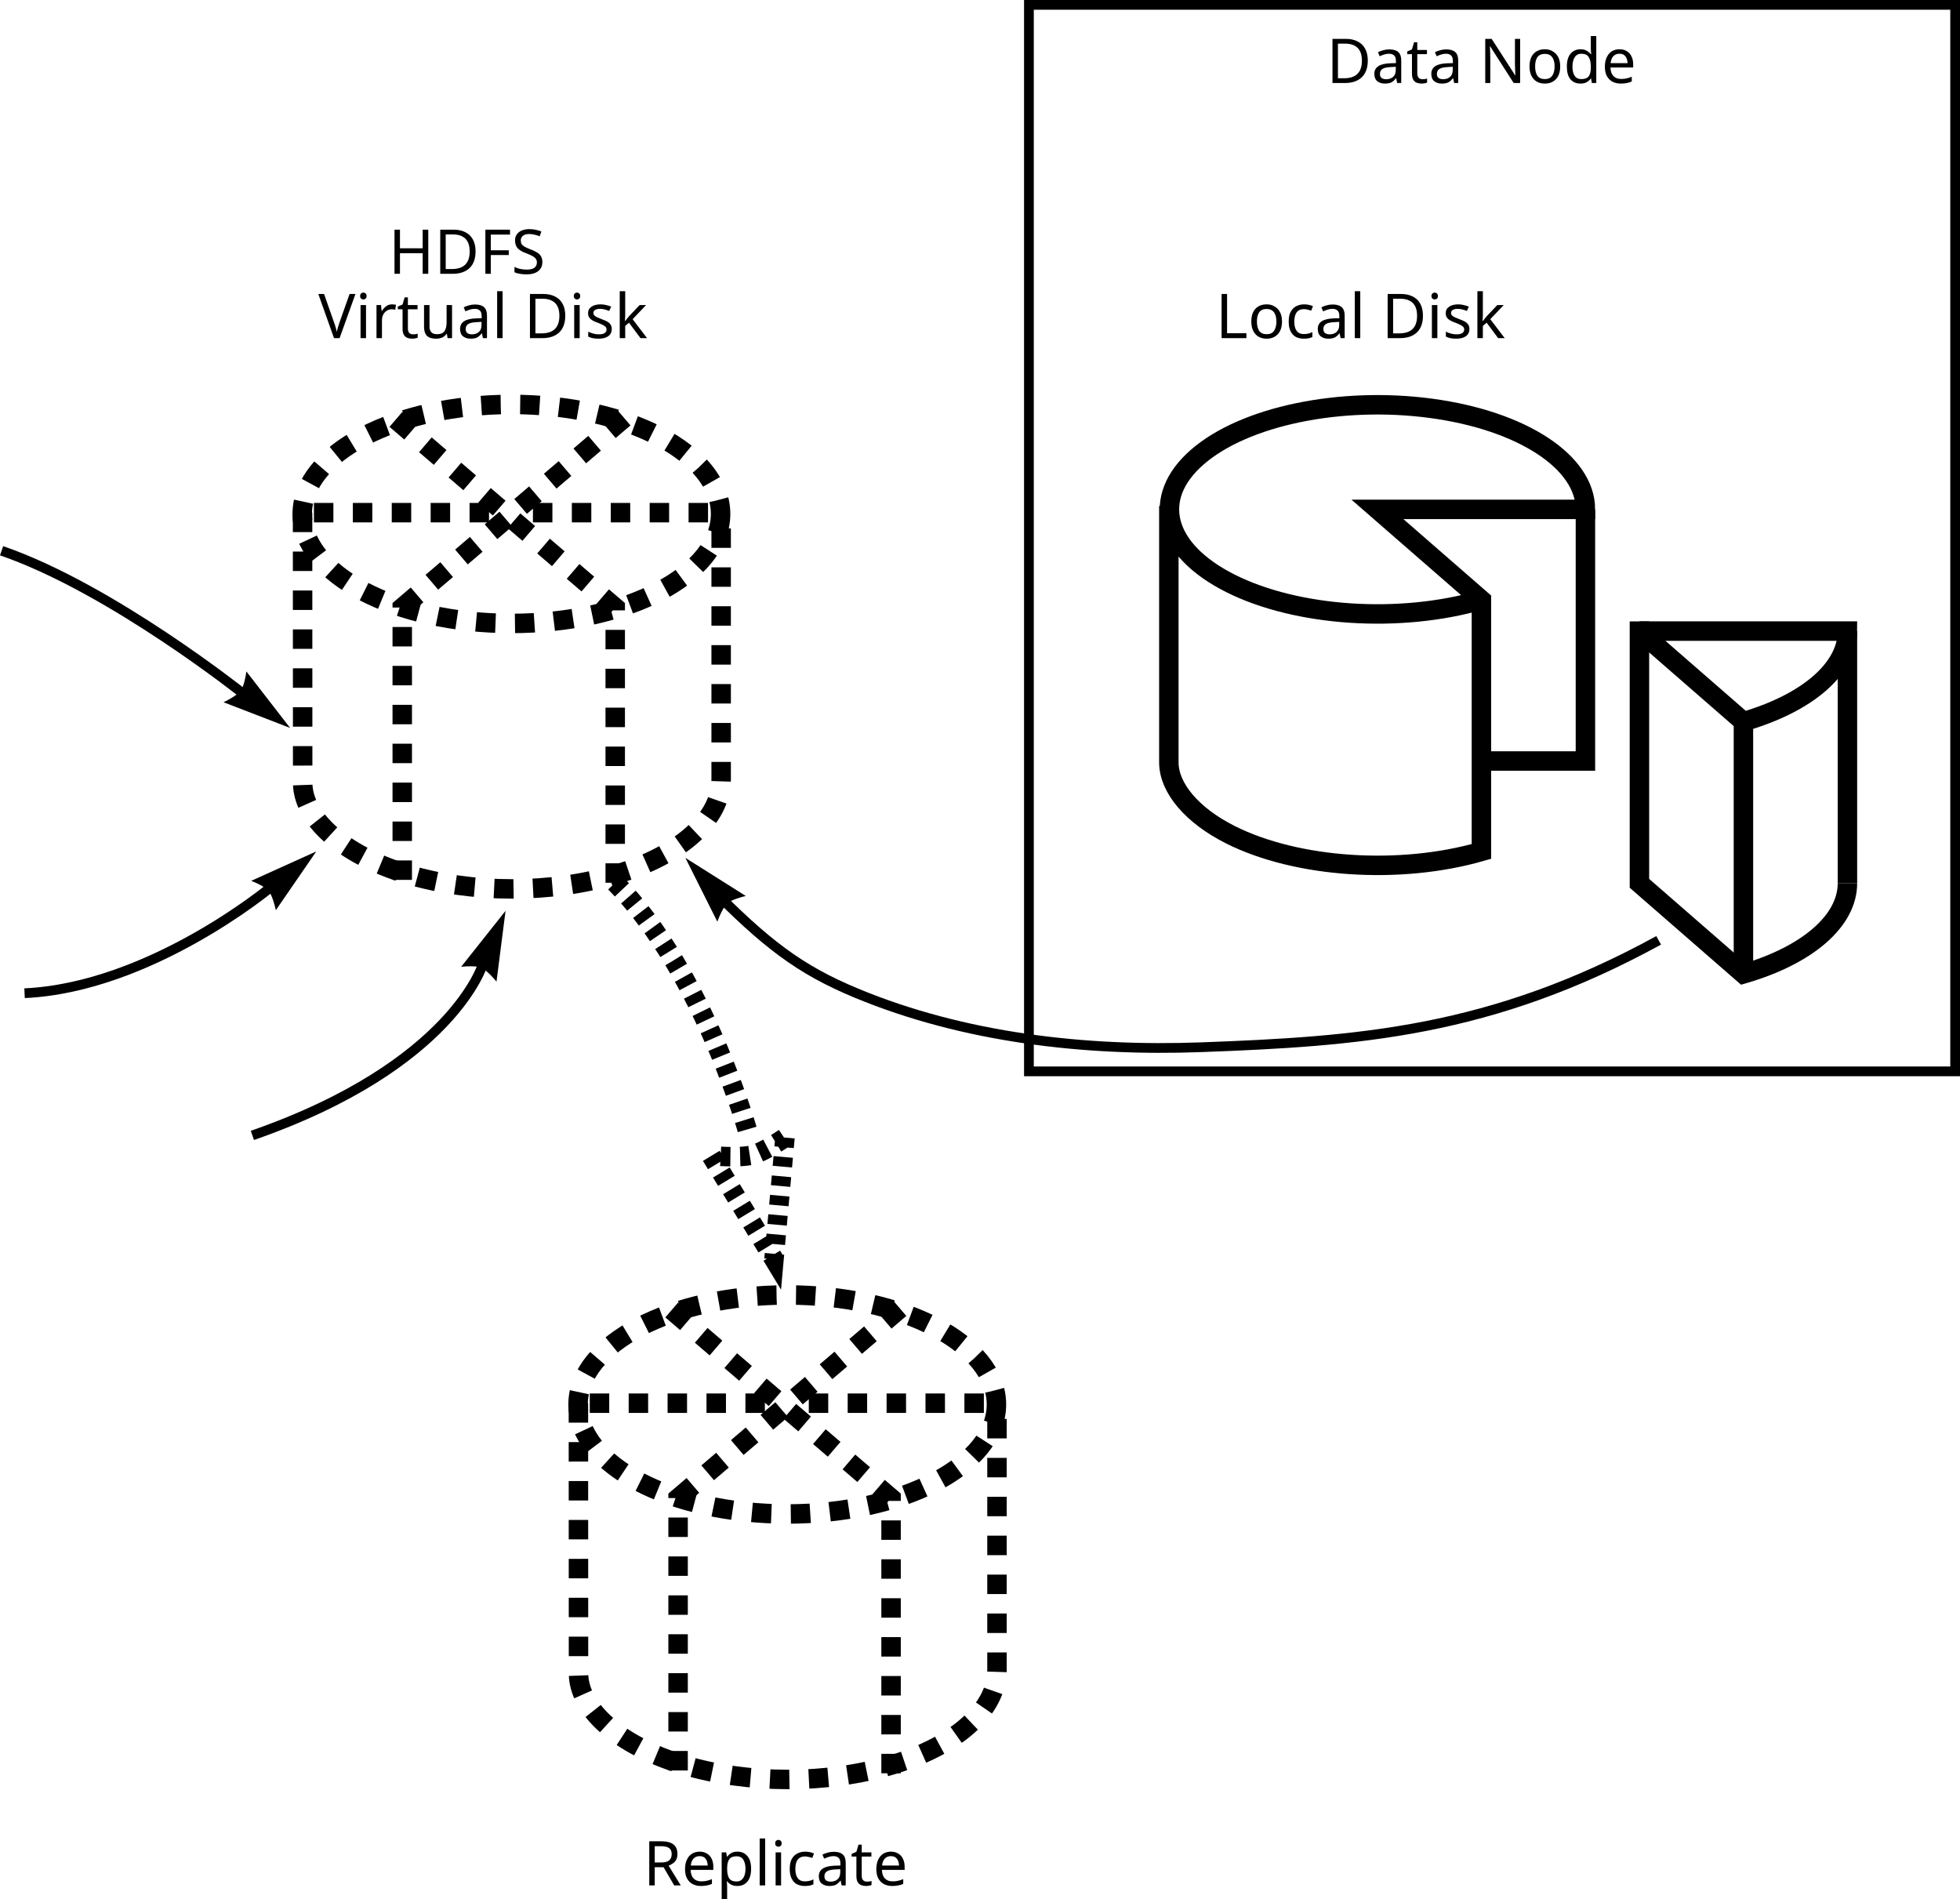
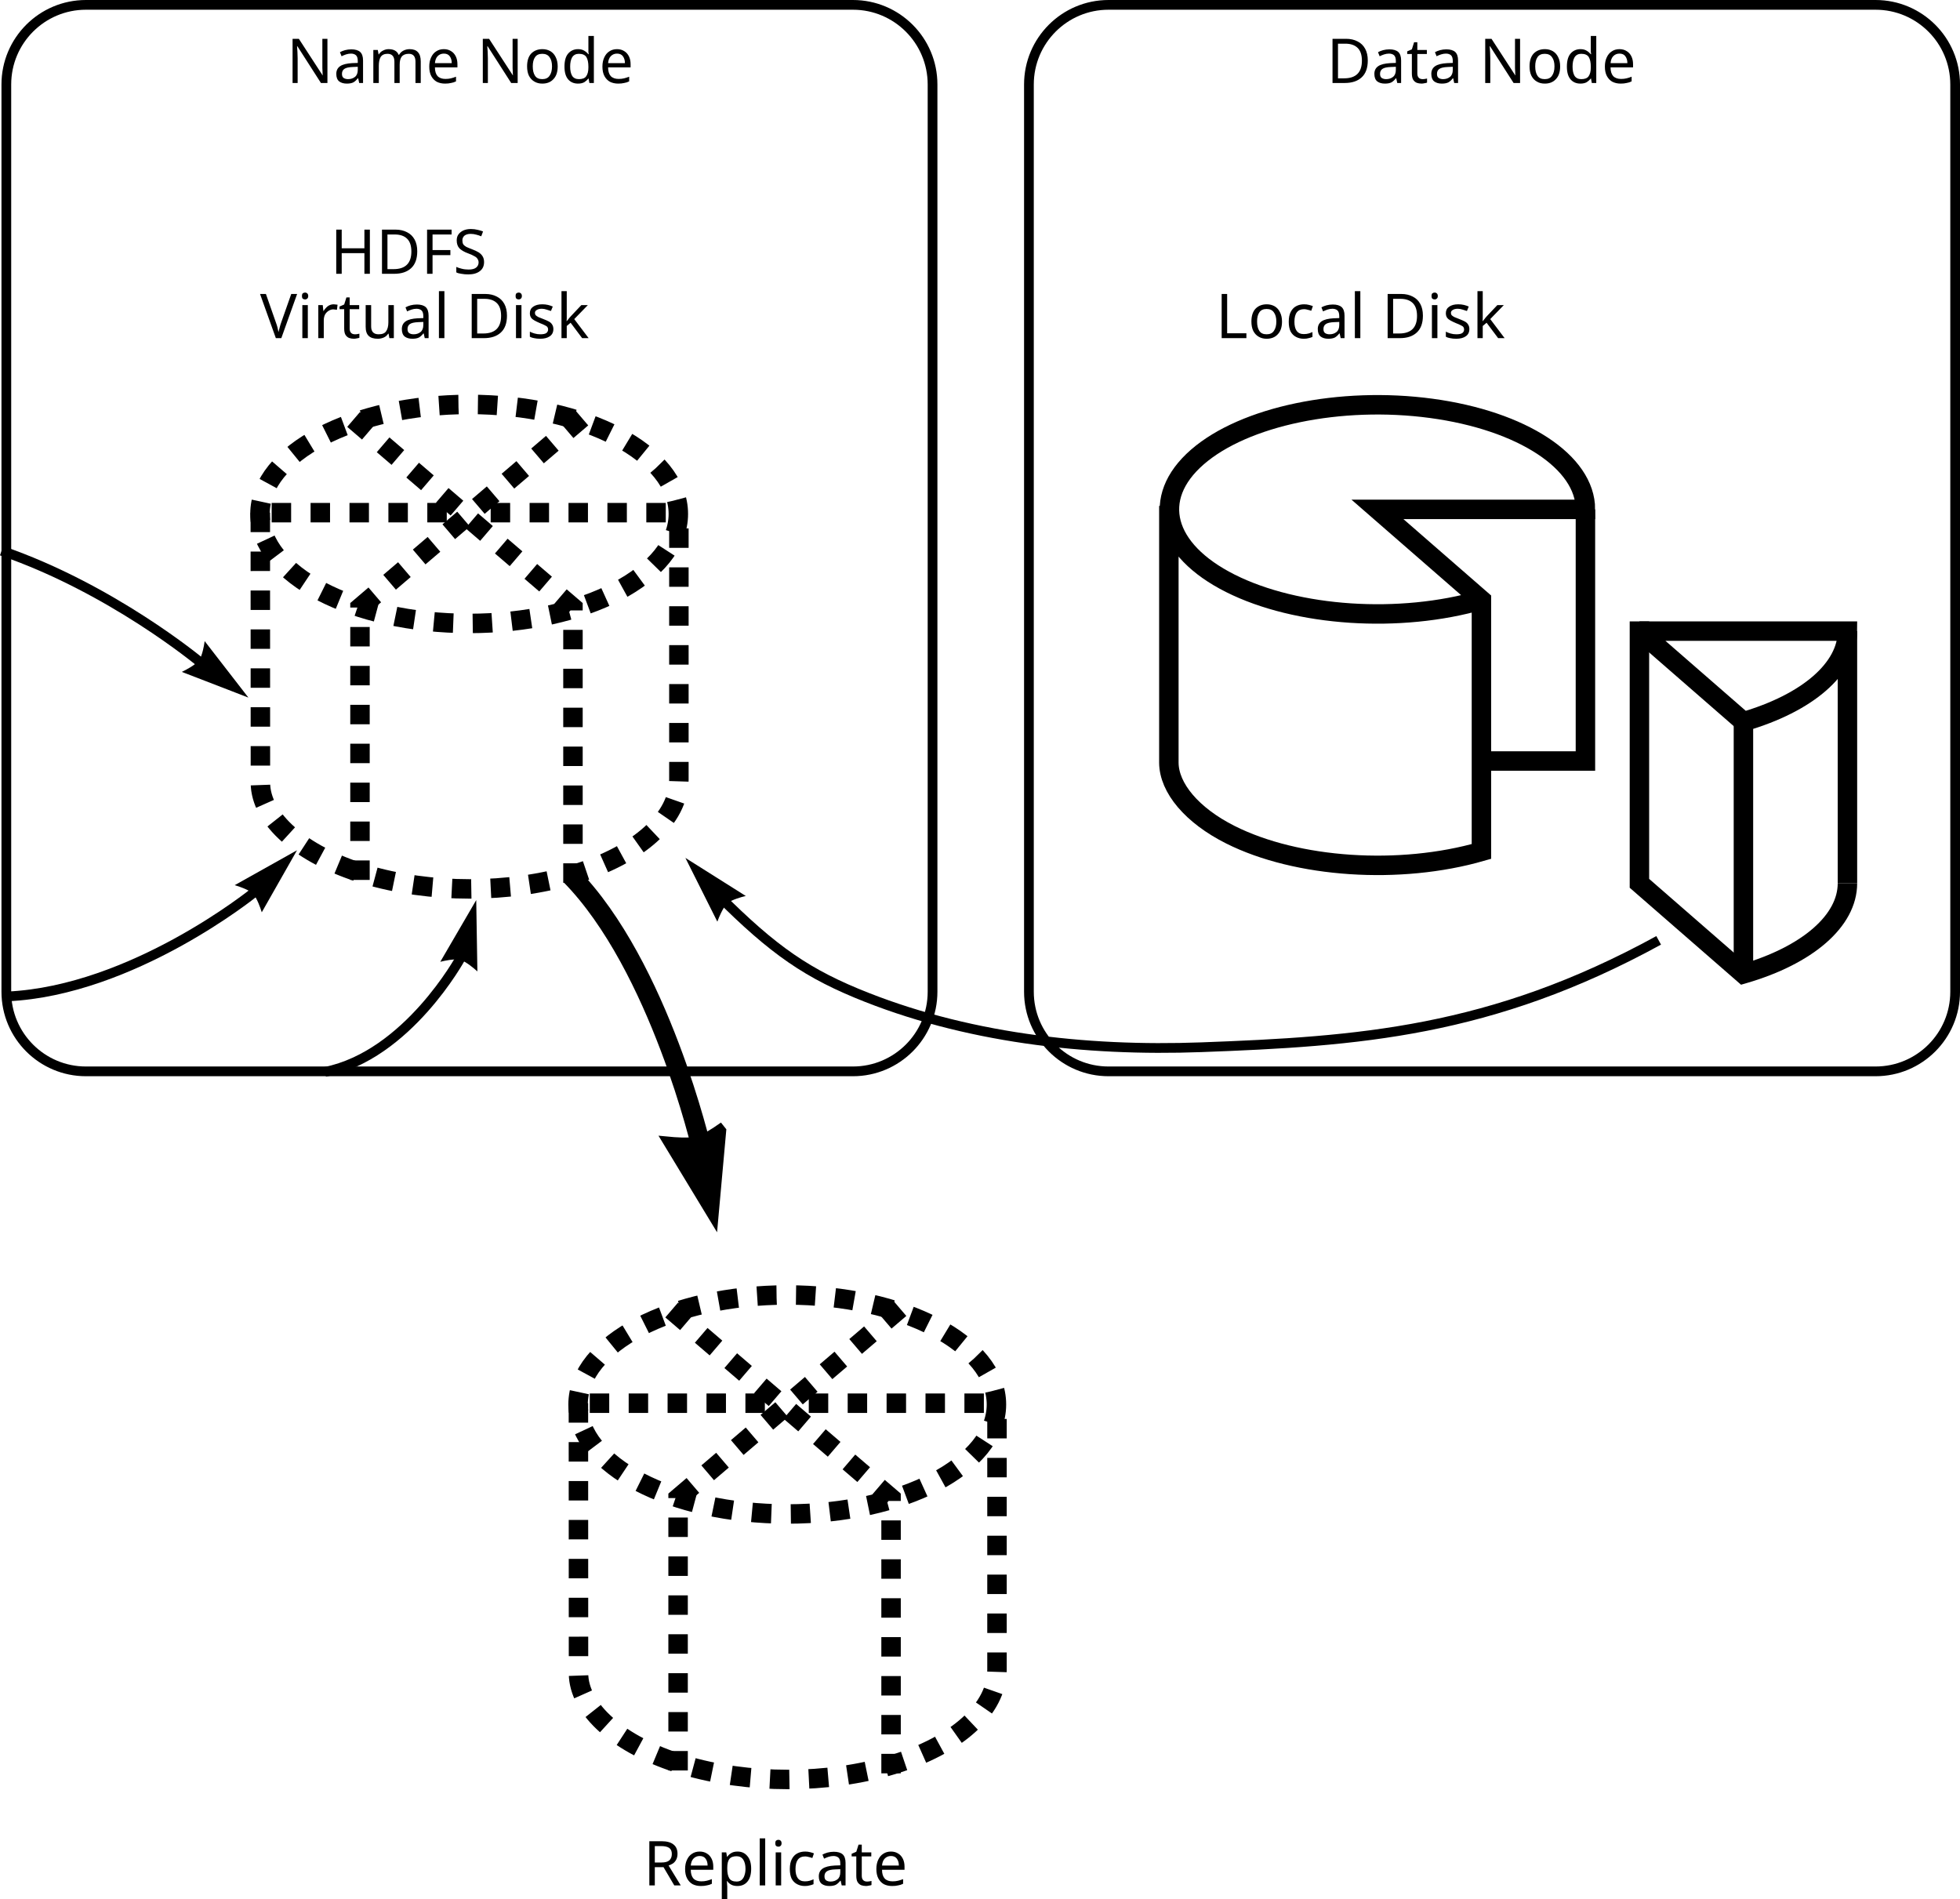
- <svg xmlns="http://www.w3.org/2000/svg" width="826.08" height="799.996" viewBox="0 0 218.567 211.666" version="1.1" id="svg8">
+ <svg xmlns="http://www.w3.org/2000/svg" id="svg8" version="1.1" viewBox="0 0 151.123 146.351" height="146.351mm" width="151.123mm">
  <defs id="defs2" />
-   <path id="path10" d="m 165.2,66.896 c -9.091,2.639 -20.575,1.879 -27.998,-1.853 -7.423,-3.732 -8.935,-9.506 -3.686,-14.076 5.249,-4.571 15.95,-6.799 26.09,-5.433 10.14,1.366 17.191,5.986 17.191,11.264 H 153.602 l 11.597,10.099 v 28.044 c -9.091,2.624 -20.575,1.864 -27.998,-1.868 -4.285,-2.154 -6.845,-5.215 -6.858,-8.038 v -28.621" style="fill:none;fill-opacity:1;stroke:#000000;stroke-width:2.169;stroke-miterlimit:4;stroke-dasharray:none;stroke-dashoffset:0;stroke-opacity:1" />
-   <path id="ellipse817" d="m 182.82,70.37 h 23.194 c 0,4.166 -4.421,8.016 -11.597,10.099 l -11.597,-10.099" style="fill:none;fill-opacity:1;stroke:#000000;stroke-width:2.169;stroke-miterlimit:4;stroke-dasharray:none;stroke-dashoffset:0;stroke-opacity:1" />
-   <path id="path830" d="m 206.014,98.495 c 0,4.166 -4.421,8.016 -11.597,10.099 L 182.82,98.495 v -29.207" style="fill:none;fill-opacity:1;stroke:#000000;stroke-width:2.169;stroke-miterlimit:4;stroke-dasharray:none;stroke-dashoffset:0;stroke-opacity:1" />
-   <path id="path834" d="M 206.014,98.495 V 70.37" style="fill:none;stroke:#000000;stroke-width:2.169;stroke-linecap:butt;stroke-linejoin:miter;stroke-miterlimit:4;stroke-dasharray:none;stroke-opacity:1" />
-   <path id="path836" d="M 194.417,108.594 V 80.469" style="fill:none;stroke:#000000;stroke-width:2.169;stroke-linecap:butt;stroke-linejoin:miter;stroke-miterlimit:4;stroke-dasharray:none;stroke-opacity:1" />
-   <path id="path852" d="m 176.797,56.797 v 28.059 H 165.356" style="fill:none;stroke:#000000;stroke-width:2.169;stroke-linecap:butt;stroke-linejoin:miter;stroke-miterlimit:4;stroke-dasharray:none;stroke-opacity:1" />
-   <g transform="matrix(1.084711,0,0,1.084711,-20.85344,-94.05521)" id="g994">
-     <ellipse style="fill:none;fill-opacity:1;stroke:#000000;stroke-width:2;stroke-miterlimit:4;stroke-dasharray:2, 2;stroke-dashoffset:0;stroke-opacity:1" id="path905" cx="71.801" cy="139.54" rx="21.505" ry="11.257" />
-     <path style="fill:none;stroke:#000000;stroke-width:2;stroke-linecap:butt;stroke-linejoin:miter;stroke-miterlimit:4;stroke-dasharray:2, 2;stroke-dashoffset:0;stroke-opacity:1" d="M 51.499,139.41 H 69.795 m 4.219,0 H 92.219" id="path929" />
-     <path style="fill:none;stroke:#000000;stroke-width:2;stroke-linecap:butt;stroke-linejoin:miter;stroke-miterlimit:4;stroke-dasharray:2, 2;stroke-dashoffset:0;stroke-opacity:1" d="m 50.33,139.41 0.011,27.766 c 0.011,3.676 4.11,7.392 10.764,9.403 6.654,2.011 14.852,2.011 21.505,0 6.654,-2.011 10.753,-5.727 10.753,-9.749 v -27.5" id="path942" />
-     <path id="path965" d="M 60.578,177.161 V 149.162 L 83.768,129.359" style="fill:none;stroke:#000000;stroke-width:2;stroke-linecap:butt;stroke-linejoin:miter;stroke-miterlimit:4;stroke-dasharray:2, 2;stroke-dashoffset:0;stroke-opacity:1" />
-     <path style="fill:none;stroke:#000000;stroke-width:2;stroke-linecap:butt;stroke-linejoin:miter;stroke-miterlimit:4;stroke-dasharray:2, 2;stroke-dashoffset:0;stroke-opacity:1" d="M 82.473,177.456 V 149.162 L 59.659,129.61" id="path976" />
+   <path style="fill:none;fill-opacity:1;stroke:#000000;stroke-width:1.5;stroke-miterlimit:4;stroke-dasharray:none;stroke-dashoffset:0;stroke-opacity:1" d="m 114.224,46.254 c -6.286,1.825 -14.226,1.299 -19.359,-1.281 -5.133,-2.58 -6.178,-6.572 -2.549,-9.733 3.629,-3.16 11.028,-4.701 18.039,-3.757 7.011,0.945 11.887,4.139 11.887,7.788 h -16.037 l 8.019,6.983 v 19.391 c -6.286,1.814 -14.226,1.289 -19.359,-1.292 -2.963,-1.489 -4.733,-3.606 -4.742,-5.558 v -19.79" id="path10" />
+   <path style="fill:none;fill-opacity:1;stroke:#000000;stroke-width:1.5;stroke-miterlimit:4;stroke-dasharray:none;stroke-dashoffset:0;stroke-opacity:1" d="m 126.407,48.656 h 16.037 c 0,2.881 -3.057,5.542 -8.019,6.983 l -8.019,-6.983" id="ellipse817" />
+   <path style="fill:none;fill-opacity:1;stroke:#000000;stroke-width:1.5;stroke-miterlimit:4;stroke-dasharray:none;stroke-dashoffset:0;stroke-opacity:1" d="m 142.444,68.102 c 0,2.881 -3.057,5.542 -8.019,6.983 l -8.019,-6.983 v -20.195" id="path830" />
+   <path style="fill:none;stroke:#000000;stroke-width:1.5;stroke-linecap:butt;stroke-linejoin:miter;stroke-miterlimit:4;stroke-dasharray:none;stroke-opacity:1" d="M 142.444,68.102 V 48.656" id="path834" />
+   <path style="fill:none;stroke:#000000;stroke-width:1.5;stroke-linecap:butt;stroke-linejoin:miter;stroke-miterlimit:4;stroke-dasharray:none;stroke-opacity:1" d="M 134.425,75.085 V 55.639" id="path836" />
+   <path style="fill:none;stroke:#000000;stroke-width:1.5;stroke-linecap:butt;stroke-linejoin:miter;stroke-miterlimit:4;stroke-dasharray:none;stroke-opacity:1" d="m 122.242,39.271 v 19.401 h -7.91" id="path852" />
+   <path style="fill:none;stroke:#000000;stroke-width:0.75;stroke-linecap:butt;stroke-linejoin:miter;stroke-miterlimit:4;stroke-dasharray:none;stroke-opacity:1" d="m 127.889,72.499 c -12.936,7.088 -23.201,7.793 -35.264,8.24 -8.962,0.332 -18.297,-0.728 -26.581,-4.164 -4.392,-1.822 -7,-3.81 -11.518,-8.417" id="path998" />
+   <path style="fill:#000000;fill-opacity:1;stroke:#000000;stroke-width:0.17;stroke-miterlimit:4;stroke-dasharray:none;stroke-dashoffset:0;stroke-opacity:1" d="m 57.289,69.043 c 0,0 -0.926,0.234 -1.269,0.54 -0.362,0.322 -0.721,1.264 -0.721,1.264 l -2.241,-4.472 z" id="path1004" />
+   <path style="fill:none;stroke:#000000;stroke-width:0.75;stroke-linecap:butt;stroke-linejoin:miter;stroke-miterlimit:4;stroke-dasharray:none;stroke-opacity:1" d="M 0.122,42.462 C 8.628,45.386 15.405,51.032 15.405,51.032" id="path1009" />
+   <path style="fill:none;stroke:#000000;stroke-width:0.75;stroke-linecap:butt;stroke-linejoin:miter;stroke-miterlimit:4;stroke-dasharray:none;stroke-opacity:1" d="M 0.577,76.821 C 10.235,76.378 19.563,68.826 19.563,68.826" id="path1011" />
+   <path id="path1022" d="m 18.312,68.221 c 0,0 0.912,0.282 1.239,0.605 0.345,0.341 0.654,1.3 0.654,1.3 l 2.471,-4.349 z" style="fill:#000000;fill-opacity:1;stroke:#000000;stroke-width:0.17;stroke-miterlimit:4;stroke-dasharray:none;stroke-dashoffset:0;stroke-opacity:1" />
+   <path style="fill:#000000;fill-opacity:1;stroke:#000000;stroke-width:0.17;stroke-miterlimit:4;stroke-dasharray:none;stroke-dashoffset:0;stroke-opacity:1" d="m 15.835,49.638 c 0,0 -0.144,0.944 -0.415,1.315 -0.286,0.392 -1.189,0.839 -1.189,0.839 l 4.667,1.801 z" id="path1033" />
+   <path style="fill:none;stroke:#000000;stroke-width:0.75;stroke-linecap:butt;stroke-linejoin:miter;stroke-miterlimit:4;stroke-dasharray:none;stroke-opacity:1" d="m 25.058,82.638 c 6.384,-1.286 10.469,-8.809 10.469,-8.809" id="path1035" />
+   <path style="fill:#000000;fill-opacity:1;stroke:#000000;stroke-width:0.17;stroke-miterlimit:4;stroke-dasharray:none;stroke-dashoffset:0;stroke-opacity:1" d="m 34.121,74.023 c 0,0 0.929,-0.22 1.375,-0.108 0.47,0.118 1.224,0.787 1.224,0.787 l -0.081,-5.002 z" id="path1046" />
+   <g transform="translate(-3.25851)" id="g4571">
+     <g transform="matrix(0.75,0,0,0.75,-14.41866,-65.03243)" id="g994">
+       <ellipse style="fill:none;fill-opacity:1;stroke:#000000;stroke-width:2;stroke-miterlimit:4;stroke-dasharray:2, 2;stroke-dashoffset:0;stroke-opacity:1" id="path905" cx="71.801" cy="139.54" rx="21.505" ry="11.257" />
+       <path style="fill:none;stroke:#000000;stroke-width:2;stroke-linecap:butt;stroke-linejoin:miter;stroke-miterlimit:4;stroke-dasharray:2, 2;stroke-dashoffset:0;stroke-opacity:1" d="M 51.499,139.41 H 69.795 m 4.219,0 H 92.219" id="path929" />
+       <path style="fill:none;stroke:#000000;stroke-width:2;stroke-linecap:butt;stroke-linejoin:miter;stroke-miterlimit:4;stroke-dasharray:2, 2;stroke-dashoffset:0;stroke-opacity:1" d="m 50.33,139.41 0.011,27.766 c 0.011,3.676 4.11,7.392 10.764,9.403 6.654,2.011 14.852,2.011 21.505,0 6.654,-2.011 10.753,-5.727 10.753,-9.749 v -27.5" id="path942" />
+       <path id="path965" d="M 60.578,177.161 V 149.162 L 83.768,129.359" style="fill:none;stroke:#000000;stroke-width:2;stroke-linecap:butt;stroke-linejoin:miter;stroke-miterlimit:4;stroke-dasharray:2, 2;stroke-dashoffset:0;stroke-opacity:1" />
+       <path style="fill:none;stroke:#000000;stroke-width:2;stroke-linecap:butt;stroke-linejoin:miter;stroke-miterlimit:4;stroke-dasharray:2, 2;stroke-dashoffset:0;stroke-opacity:1" d="M 82.473,177.456 V 149.162 L 59.659,129.61" id="path976" />
+     </g>
+     <text id="text1050" y="21.109" x="39.094" style="font-style:normal;font-weight:normal;font-size:4.762px;line-height:4.961px;font-family:sans-serif;text-align:center;letter-spacing:0px;word-spacing:0px;text-anchor:middle;fill:#000000;fill-opacity:1;stroke:none;stroke-width:0.198" xml:space="preserve">
+       <tspan style="text-align:center;text-anchor:middle;stroke-width:0.198" y="21.109" x="39.094" id="tspan1048">HDFS</tspan>
+       <tspan id="tspan1072" style="text-align:center;text-anchor:middle;stroke-width:0.198" y="26.07" x="39.094">Virtual Disk</tspan>
+     </text>
  </g>
-   <path id="path998" d="m 184.963,104.853 c -18.709,10.252 -33.555,11.27 -51.002,11.918 -12.962,0.481 -26.463,-1.053 -38.444,-6.023 -6.353,-2.635 -10.124,-5.51 -16.659,-12.174" style="fill:none;stroke:#000000;stroke-width:1.085;stroke-linecap:butt;stroke-linejoin:miter;stroke-miterlimit:4;stroke-dasharray:none;stroke-opacity:1" />
-   <path id="path1004" d="m 82.856,99.855 c 0,0 -1.339,0.339 -1.835,0.781 -0.524,0.466 -1.043,1.828 -1.043,1.828 l -3.241,-6.468 z" style="fill:#000000;fill-opacity:1;stroke:#000000;stroke-width:0.246;stroke-miterlimit:4;stroke-dasharray:none;stroke-dashoffset:0;stroke-opacity:1" />
-   <path id="path1009" d="M 0.176,61.412 C 12.478,65.641 27.332,77.512 27.332,77.512" style="fill:none;stroke:#000000;stroke-width:1.085;stroke-linecap:butt;stroke-linejoin:miter;stroke-miterlimit:4;stroke-dasharray:none;stroke-opacity:1" />
-   <path id="path1011" d="M 2.739,110.748 C 16.707,110.107 30.062,99.037 30.062,99.037" style="fill:none;stroke:#000000;stroke-width:1.085;stroke-linecap:butt;stroke-linejoin:miter;stroke-miterlimit:4;stroke-dasharray:none;stroke-opacity:1" />
-   <path style="fill:#000000;fill-opacity:1;stroke:#000000;stroke-width:0.246;stroke-miterlimit:4;stroke-dasharray:none;stroke-dashoffset:0;stroke-opacity:1" d="m 28.325,98.212 c 0,0 1.279,0.52 1.71,1.026 0.455,0.534 0.781,1.955 0.781,1.955 l 4.102,-5.96 z" id="path1022" />
-   <path id="path1033" d="m 27.554,75.174 c 0,0 -0.208,1.365 -0.601,1.902 -0.414,0.567 -1.719,1.214 -1.719,1.214 l 6.75,2.604 z" style="fill:#000000;fill-opacity:1;stroke:#000000;stroke-width:0.246;stroke-miterlimit:4;stroke-dasharray:none;stroke-dashoffset:0;stroke-opacity:1" />
-   <path id="path1035" d="m 28.144,126.603 c 22.45,-7.813 25.737,-19.18 25.737,-19.18" style="fill:none;stroke:#000000;stroke-width:1.085;stroke-linecap:butt;stroke-linejoin:miter;stroke-miterlimit:4;stroke-dasharray:none;stroke-opacity:1" />
-   <path id="path1046" d="m 51.701,107.652 c 0,0 1.375,-0.123 1.99,0.129 0.649,0.267 1.589,1.38 1.589,1.38 l 0.918,-7.176 z" style="fill:#000000;fill-opacity:1;stroke:#000000;stroke-width:0.246;stroke-miterlimit:4;stroke-dasharray:none;stroke-dashoffset:0;stroke-opacity:1" />
-   <text id="text1050" y="30.53" x="56.541" style="font-style:normal;font-weight:normal;font-size:6.888px;line-height:7.175px;font-family:sans-serif;text-align:center;letter-spacing:0px;word-spacing:0px;text-anchor:middle;fill:#000000;fill-opacity:1;stroke:none;stroke-width:0.287" xml:space="preserve">
-     <tspan style="text-align:center;text-anchor:middle;stroke-width:0.287" y="30.53" x="56.541" id="tspan1048">HDFS</tspan>
-     <tspan id="tspan1072" style="text-align:center;text-anchor:middle;stroke-width:0.287" y="37.705" x="56.541">Virtual Disk</tspan>
+   <text id="text1064" y="26.07" x="93.725" style="font-style:normal;font-weight:normal;font-size:4.762px;line-height:4.961px;font-family:sans-serif;letter-spacing:0px;word-spacing:0px;fill:#000000;fill-opacity:1;stroke:none;stroke-width:0.198" xml:space="preserve">
+     <tspan style="stroke-width:0.198" y="26.07" x="93.725" id="tspan1062">Local Disk</tspan>
  </text>
-   <text xml:space="preserve" style="font-style:normal;font-weight:normal;font-size:6.888px;line-height:7.175px;font-family:sans-serif;letter-spacing:0px;word-spacing:0px;fill:#000000;fill-opacity:1;stroke:none;stroke-width:0.287" x="135.553" y="37.705" id="text1064">
-     <tspan id="tspan1062" x="135.553" y="37.705" style="stroke-width:0.287">Local Disk</tspan>
+   <g id="g4531">
+     <rect y="0.375" x="79.334" height="82.224" width="71.415" id="rect1066" style="fill:none;fill-opacity:1;stroke:#000000;stroke-width:0.75;stroke-miterlimit:4;stroke-dasharray:none;stroke-dashoffset:0;stroke-opacity:1" ry="6.139" />
+     <text id="text1070" y="6.4" x="102.274" style="font-style:normal;font-weight:normal;font-size:4.762px;line-height:4.961px;font-family:sans-serif;letter-spacing:0px;word-spacing:0px;fill:#000000;fill-opacity:1;stroke:none;stroke-width:0.198" xml:space="preserve">
+       <tspan style="stroke-width:0.198" y="6.4" x="102.274" id="tspan1068">Data Node</tspan>
+     </text>
+   </g>
+   <g transform="matrix(0.75,0,0,0.75,6.849387,3.626371)" id="g1098">
+     <ellipse style="fill:none;fill-opacity:1;stroke:#000000;stroke-width:2;stroke-miterlimit:4;stroke-dasharray:2, 2;stroke-dashoffset:0;stroke-opacity:1" id="ellipse1088" cx="71.801" cy="139.54" rx="21.505" ry="11.257" />
+     <path style="fill:none;stroke:#000000;stroke-width:2;stroke-linecap:butt;stroke-linejoin:miter;stroke-miterlimit:4;stroke-dasharray:2, 2;stroke-dashoffset:0;stroke-opacity:1" d="M 51.499,139.41 H 69.795 m 4.219,0 H 92.219" id="path1090" />
+     <path style="fill:none;stroke:#000000;stroke-width:2;stroke-linecap:butt;stroke-linejoin:miter;stroke-miterlimit:4;stroke-dasharray:2, 2;stroke-dashoffset:0;stroke-opacity:1" d="m 50.33,139.41 0.011,27.766 c 0.011,3.676 4.11,7.392 10.764,9.403 6.654,2.011 14.852,2.011 21.505,0 6.654,-2.011 10.753,-5.727 10.753,-9.749 v -27.5" id="path1092" />
+     <path id="path1094" d="M 60.578,177.161 V 149.162 L 83.768,129.359" style="fill:none;stroke:#000000;stroke-width:2;stroke-linecap:butt;stroke-linejoin:miter;stroke-miterlimit:4;stroke-dasharray:2, 2;stroke-dashoffset:0;stroke-opacity:1" />
+     <path style="fill:none;stroke:#000000;stroke-width:2;stroke-linecap:butt;stroke-linejoin:miter;stroke-miterlimit:4;stroke-dasharray:2, 2;stroke-dashoffset:0;stroke-opacity:1" d="M 82.473,177.456 V 149.162 L 59.659,129.61" id="path1096" />
+   </g>
+   <text xml:space="preserve" style="font-style:normal;font-weight:normal;font-size:4.762px;line-height:4.961px;font-family:sans-serif;letter-spacing:0px;word-spacing:0px;fill:#000000;fill-opacity:1;stroke:none;stroke-width:0.198" x="49.597" y="145.361" id="text1102">
+     <tspan id="tspan1100" x="49.597" y="145.361" style="stroke-width:0.198">Replicate</tspan>
  </text>
-   <rect y="0.542" x="114.739" height="118.92" width="103.286" id="rect1066" style="fill:none;fill-opacity:1;stroke:#000000;stroke-width:1.085;stroke-miterlimit:4;stroke-dasharray:none;stroke-dashoffset:0;stroke-opacity:1" />
-   <text id="text1070" y="9.256" x="147.918" style="font-style:normal;font-weight:normal;font-size:6.888px;line-height:7.175px;font-family:sans-serif;letter-spacing:0px;word-spacing:0px;fill:#000000;fill-opacity:1;stroke:none;stroke-width:0.287" xml:space="preserve">
-     <tspan style="stroke-width:0.287" y="9.256" x="147.918" id="tspan1068">Data Node</tspan>
-   </text>
-   <g id="g1098" transform="matrix(1.084711,0,0,1.084711,9.906149,5.244766)">
-     <ellipse ry="11.257" rx="21.505" cy="139.54" cx="71.801" id="ellipse1088" style="fill:none;fill-opacity:1;stroke:#000000;stroke-width:2;stroke-miterlimit:4;stroke-dasharray:2, 2;stroke-dashoffset:0;stroke-opacity:1" />
-     <path id="path1090" d="M 51.499,139.41 H 69.795 m 4.219,0 H 92.219" style="fill:none;stroke:#000000;stroke-width:2;stroke-linecap:butt;stroke-linejoin:miter;stroke-miterlimit:4;stroke-dasharray:2, 2;stroke-dashoffset:0;stroke-opacity:1" />
-     <path id="path1092" d="m 50.33,139.41 0.011,27.766 c 0.011,3.676 4.11,7.392 10.764,9.403 6.654,2.011 14.852,2.011 21.505,0 6.654,-2.011 10.753,-5.727 10.753,-9.749 v -27.5" style="fill:none;stroke:#000000;stroke-width:2;stroke-linecap:butt;stroke-linejoin:miter;stroke-miterlimit:4;stroke-dasharray:2, 2;stroke-dashoffset:0;stroke-opacity:1" />
-     <path style="fill:none;stroke:#000000;stroke-width:2;stroke-linecap:butt;stroke-linejoin:miter;stroke-miterlimit:4;stroke-dasharray:2, 2;stroke-dashoffset:0;stroke-opacity:1" d="M 60.578,177.161 V 149.162 L 83.768,129.359" id="path1094" />
-     <path id="path1096" d="M 82.473,177.456 V 149.162 L 59.659,129.61" style="fill:none;stroke:#000000;stroke-width:2;stroke-linecap:butt;stroke-linejoin:miter;stroke-miterlimit:4;stroke-dasharray:2, 2;stroke-dashoffset:0;stroke-opacity:1" />
+   <path style="fill:none;stroke:#000000;stroke-width:1.5;stroke-linecap:butt;stroke-linejoin:miter;stroke-miterlimit:4;stroke-dasharray:none;stroke-dashoffset:0;stroke-opacity:1" d="m 43.979,67.483 c 6.892,7.007 10.149,21.198 10.149,21.198" id="path1104" />
+   <path style="fill:#000000;fill-opacity:1;stroke:#000000;stroke-width:0.996;stroke-miterlimit:4;stroke-dasharray:none;stroke-dashoffset:0;stroke-opacity:1" d="m 55.49,87.221 -0.562,6.232 -3.216,-5.304 c 0,0 1.435,0.138 2.118,-0.041 0.607,-0.158 1.659,-0.888 1.659,-0.888 z" id="path1106" />
+   <g id="g4547">
+     <rect ry="6.139" style="fill:none;fill-opacity:1;stroke:#000000;stroke-width:0.75;stroke-miterlimit:4;stroke-dasharray:none;stroke-dashoffset:0;stroke-opacity:1" id="rect4533" width="71.415" height="82.224" x="0.488" y="0.375" />
+     <text xml:space="preserve" style="font-style:normal;font-weight:normal;font-size:4.762px;line-height:4.961px;font-family:sans-serif;letter-spacing:0px;word-spacing:0px;fill:#000000;fill-opacity:1;stroke:none;stroke-width:0.198" x="22.089" y="6.4" id="text4537">
+       <tspan id="tspan4535" x="22.089" y="6.4" style="stroke-width:0.198">Name Node</tspan>
+     </text>
  </g>
-   <text id="text1102" y="210.233" x="71.731" style="font-style:normal;font-weight:normal;font-size:6.888px;line-height:7.175px;font-family:sans-serif;letter-spacing:0px;word-spacing:0px;fill:#000000;fill-opacity:1;stroke:none;stroke-width:0.287" xml:space="preserve">
-     <tspan style="stroke-width:0.287" y="210.233" x="71.731" id="tspan1100">Replicate</tspan>
-   </text>
-   <path id="path1104" d="m 68.606,98.433 c 9.967,10.134 14.858,28.003 14.858,28.003" style="fill:none;stroke:#000000;stroke-width:2.169;stroke-linecap:butt;stroke-linejoin:miter;stroke-miterlimit:4;stroke-dasharray:1.085, 1.085;stroke-dashoffset:0;stroke-opacity:1" />
-   <path id="path1106" d="m 87.536,126.843 -1.225,13.578 -7.006,-11.555 c 0,0 3.126,0.3 4.615,-0.088 1.323,-0.345 3.615,-1.934 3.615,-1.934 z" style="fill:none;fill-opacity:1;stroke:#000000;stroke-width:2.169;stroke-miterlimit:4;stroke-dasharray:1.085, 1.085;stroke-dashoffset:0;stroke-opacity:1" />
</svg>
